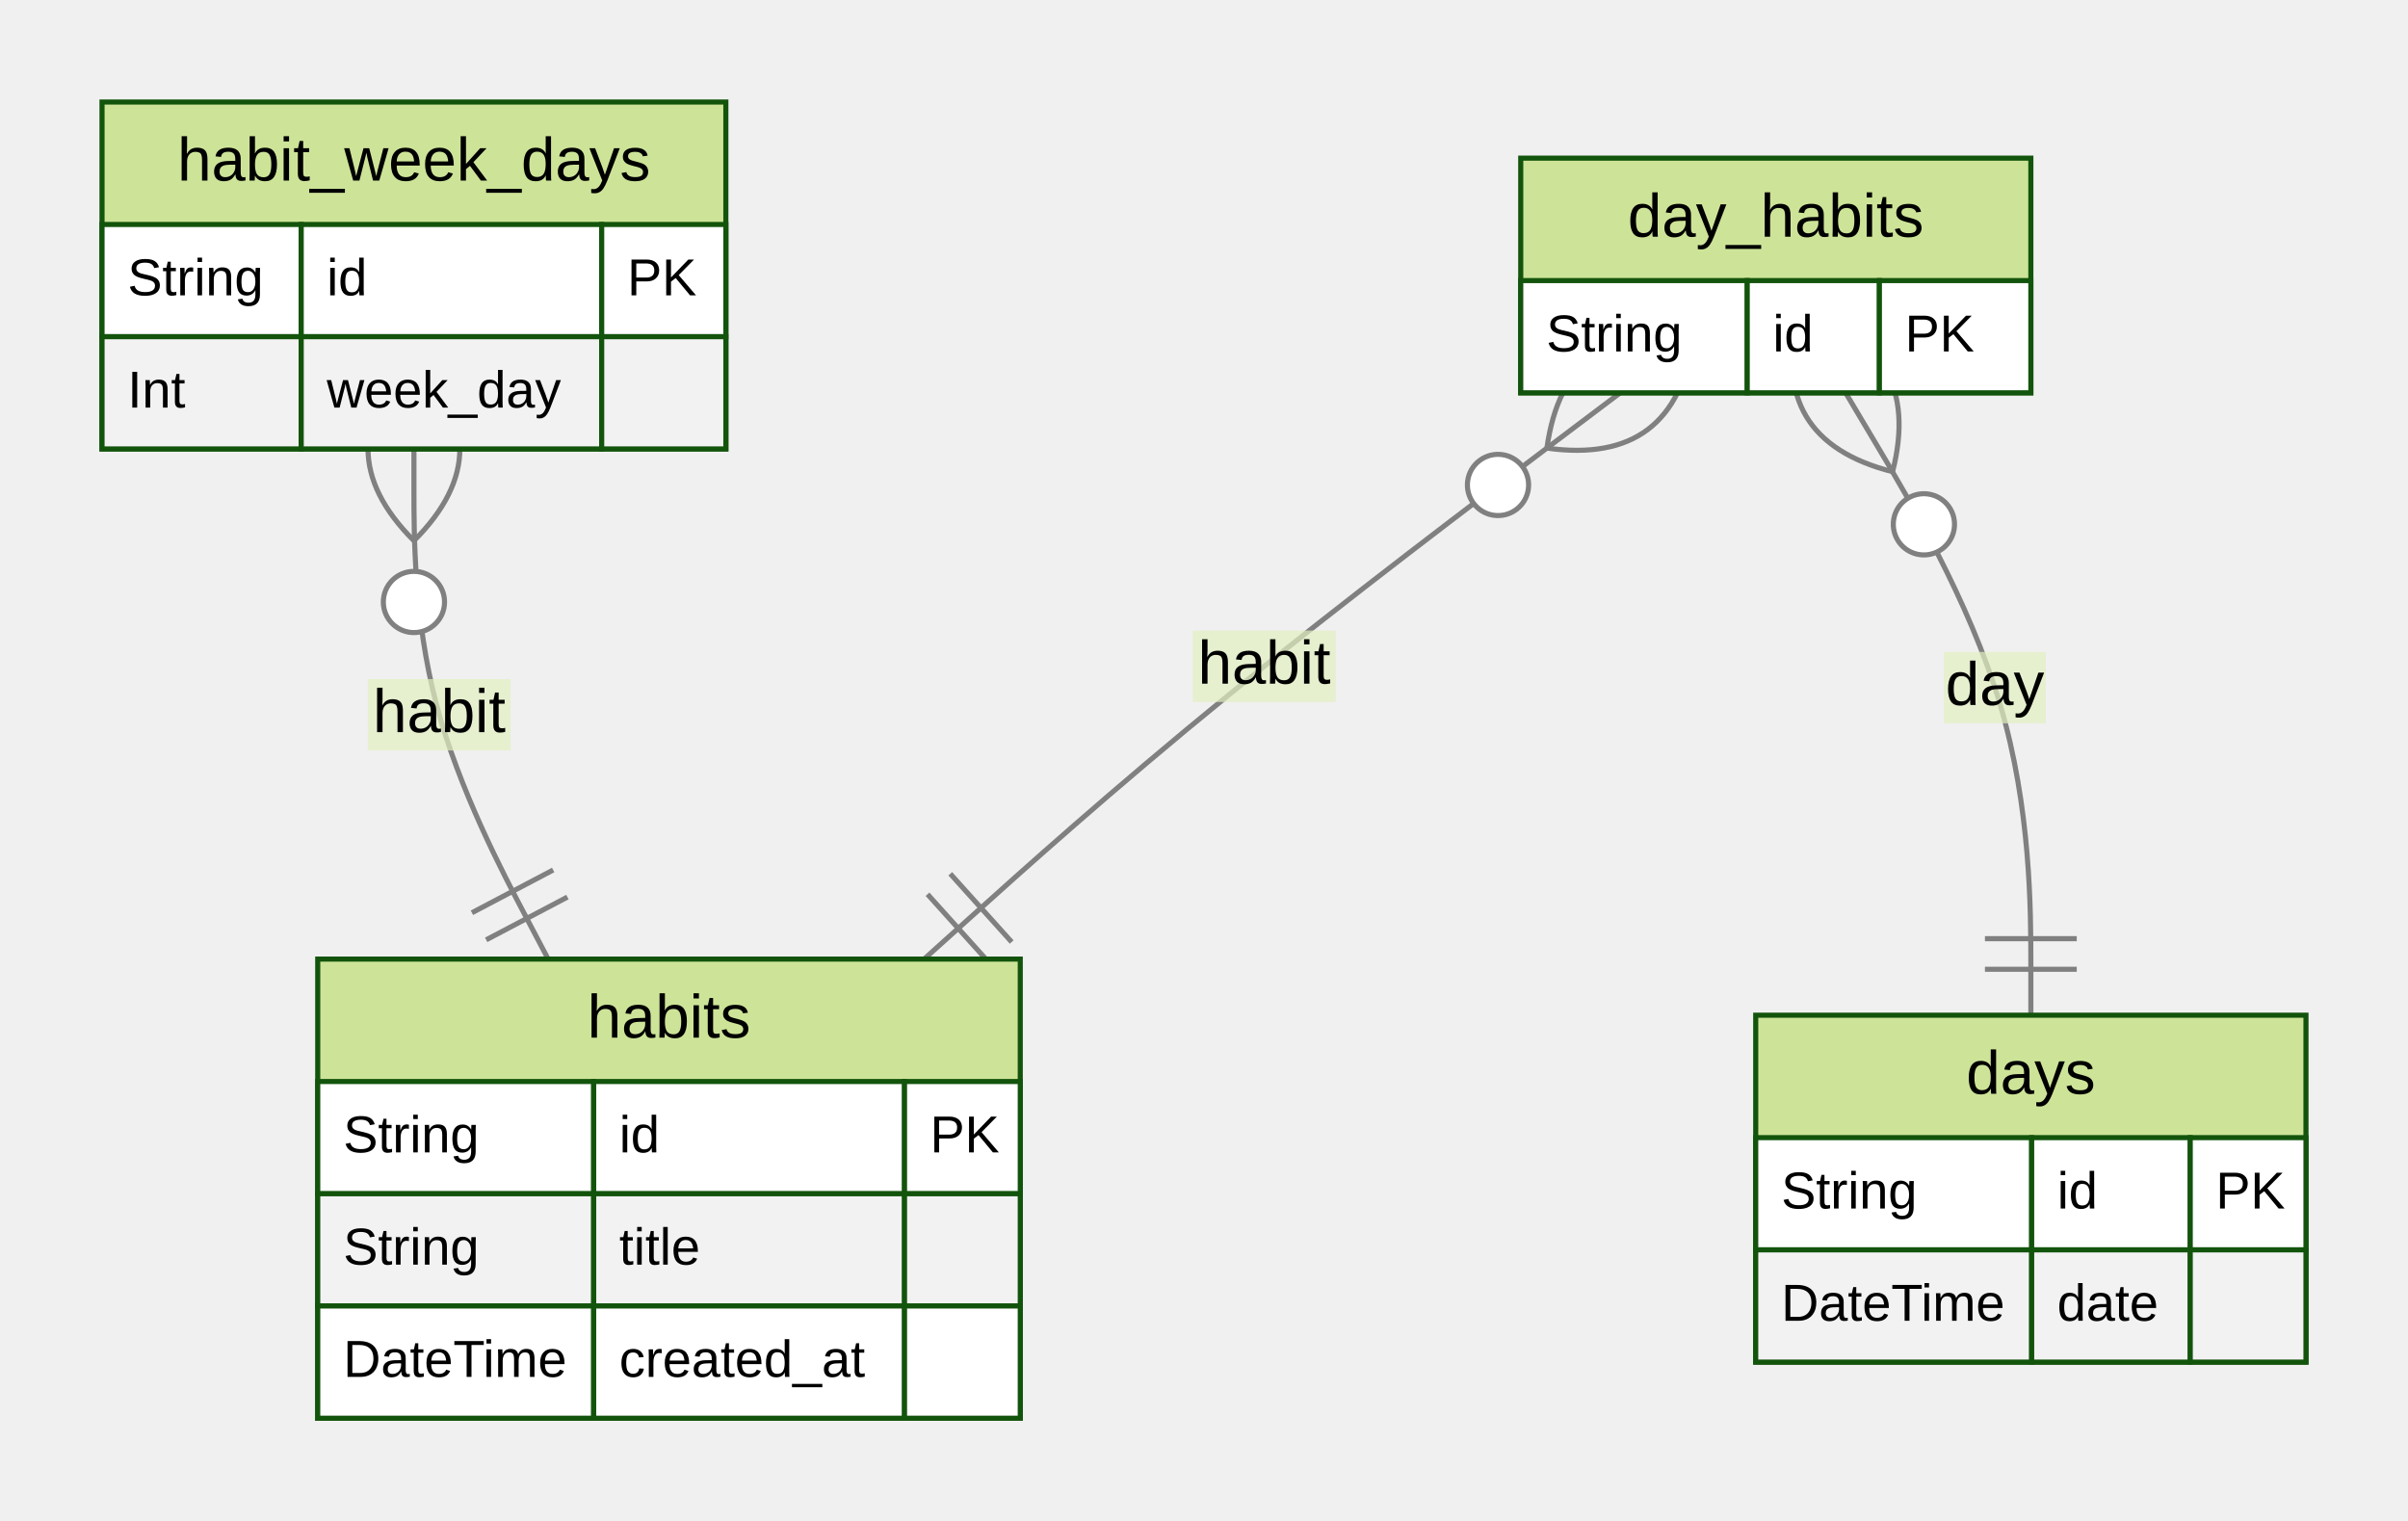
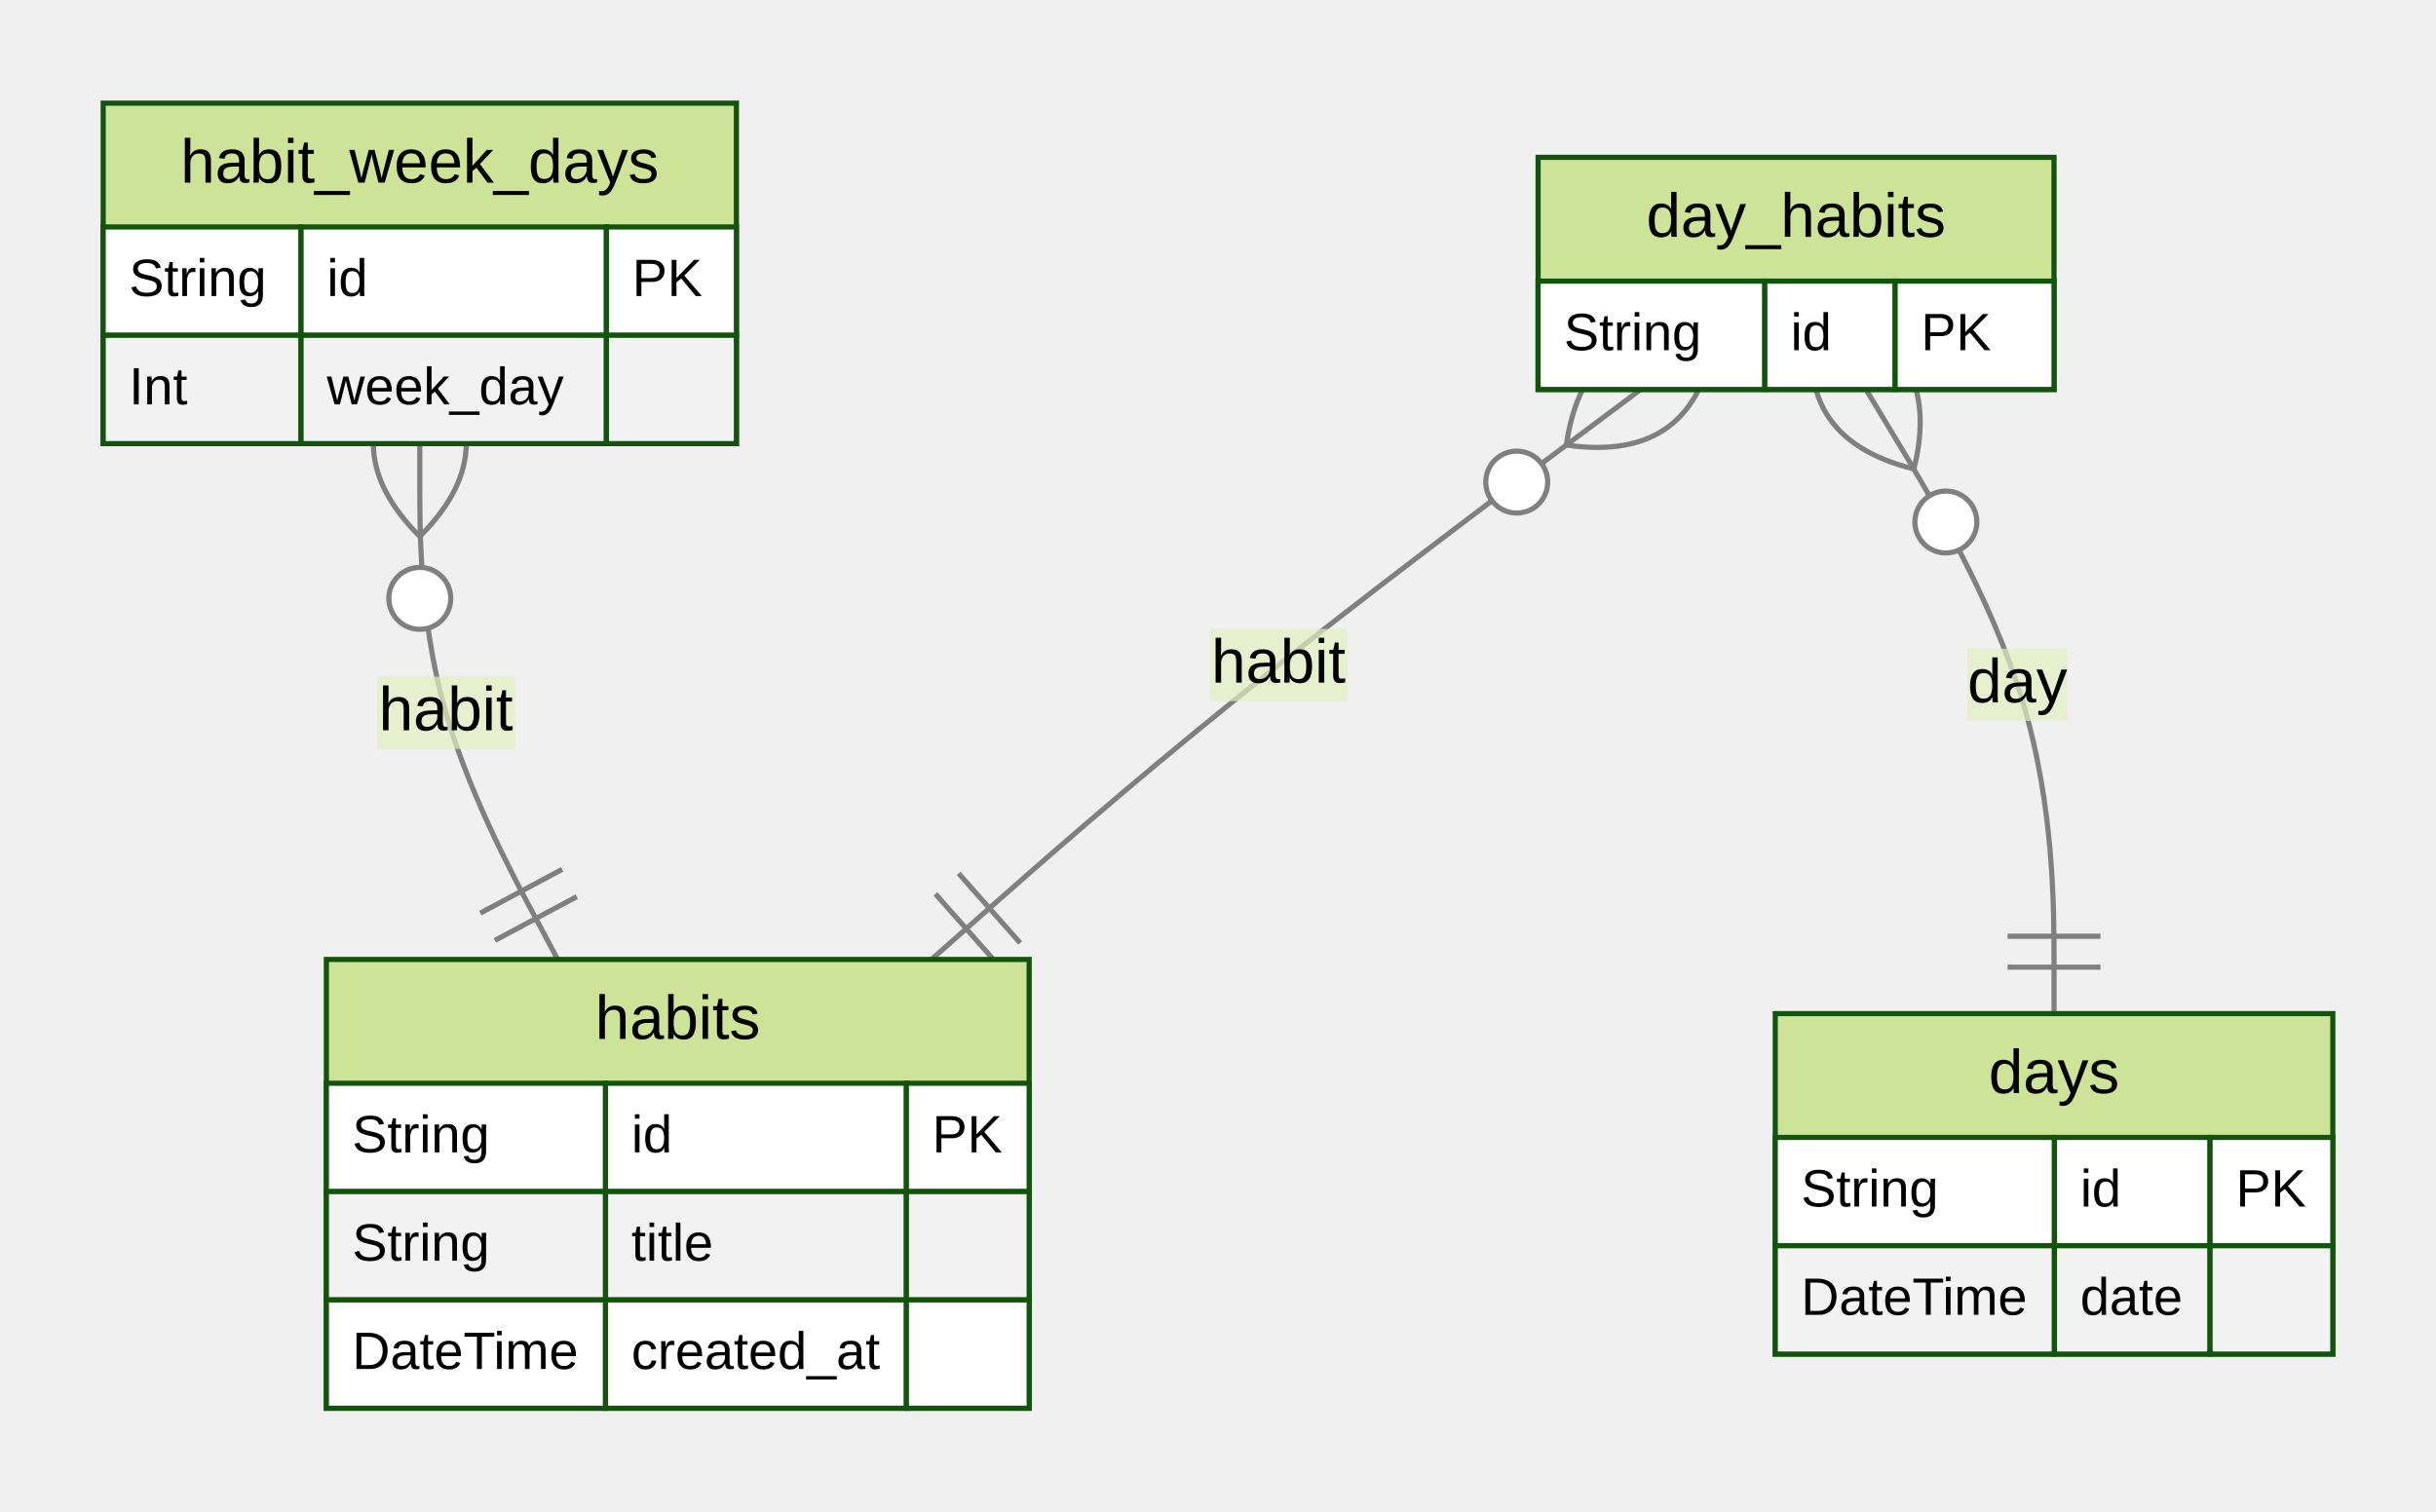
- <svg xmlns="http://www.w3.org/2000/svg" aria-roledescription="er" viewBox="0 0 472.051 298" style="max-width: 472.051px; background-color: white;" width="100%" id="mermaid-0">
+ <svg xmlns="http://www.w3.org/2000/svg" aria-roledescription="er" viewBox="0 0 472.158 293" style="max-width: 472.158px; background-color: white;" width="100%" id="mermaid-0">
  <style>#mermaid-0{font-family:"trebuchet ms",verdana,arial,sans-serif;font-size:16px;fill:#000000;}#mermaid-0 .error-icon{fill:#552222;}#mermaid-0 .error-text{fill:#552222;stroke:#552222;}#mermaid-0 .edge-thickness-normal{stroke-width:2px;}#mermaid-0 .edge-thickness-thick{stroke-width:3.5px;}#mermaid-0 .edge-pattern-solid{stroke-dasharray:0;}#mermaid-0 .edge-pattern-dashed{stroke-dasharray:3;}#mermaid-0 .edge-pattern-dotted{stroke-dasharray:2;}#mermaid-0 .marker{fill:#000000;stroke:#000000;}#mermaid-0 .marker.cross{stroke:#000000;}#mermaid-0 svg{font-family:"trebuchet ms",verdana,arial,sans-serif;font-size:16px;}#mermaid-0 .entityBox{fill:#cde498;stroke:#13540c;}#mermaid-0 .attributeBoxOdd{fill:#ffffff;stroke:#13540c;}#mermaid-0 .attributeBoxEven{fill:#f2f2f2;stroke:#13540c;}#mermaid-0 .relationshipLabelBox{fill:hsl(78.158, 58.462%, 84.51%);opacity:0.7;background-color:hsl(78.158, 58.462%, 84.51%);}#mermaid-0 .relationshipLabelBox rect{opacity:0.5;}#mermaid-0 .relationshipLine{stroke:#000000;}#mermaid-0 .entityTitleText{text-anchor:middle;font-size:18px;fill:#000000;}#mermaid-0 :root{--mermaid-font-family:"trebuchet ms",verdana,arial,sans-serif;}</style>
  <g />
  <defs>
    <marker orient="auto" markerHeight="18" markerWidth="18" refY="9" refX="0" id="ONLY_ONE_START">
      <path d="M9,0 L9,18 M15,0 L15,18" fill="none" stroke="gray" />
    </marker>
  </defs>
  <defs>
    <marker orient="auto" markerHeight="18" markerWidth="18" refY="9" refX="18" id="ONLY_ONE_END">
      <path d="M3,0 L3,18 M9,0 L9,18" fill="none" stroke="gray" />
    </marker>
  </defs>
  <defs>
    <marker orient="auto" markerHeight="18" markerWidth="30" refY="9" refX="0" id="ZERO_OR_ONE_START">
      <circle r="6" cy="9" cx="21" fill="white" stroke="gray" />
      <path d="M9,0 L9,18" fill="none" stroke="gray" />
    </marker>
  </defs>
  <defs>
    <marker orient="auto" markerHeight="18" markerWidth="30" refY="9" refX="30" id="ZERO_OR_ONE_END">
      <circle r="6" cy="9" cx="9" fill="white" stroke="gray" />
      <path d="M21,0 L21,18" fill="none" stroke="gray" />
    </marker>
  </defs>
  <defs>
    <marker orient="auto" markerHeight="36" markerWidth="45" refY="18" refX="18" id="ONE_OR_MORE_START">
      <path d="M0,18 Q 18,0 36,18 Q 18,36 0,18 M42,9 L42,27" fill="none" stroke="gray" />
    </marker>
  </defs>
  <defs>
    <marker orient="auto" markerHeight="36" markerWidth="45" refY="18" refX="27" id="ONE_OR_MORE_END">
      <path d="M3,9 L3,27 M9,18 Q27,0 45,18 Q27,36 9,18" fill="none" stroke="gray" />
    </marker>
  </defs>
  <defs>
    <marker orient="auto" markerHeight="36" markerWidth="57" refY="18" refX="18" id="ZERO_OR_MORE_START">
      <circle r="6" cy="18" cx="48" fill="white" stroke="gray" />
      <path d="M0,18 Q18,0 36,18 Q18,36 0,18" fill="none" stroke="gray" />
    </marker>
  </defs>
  <defs>
    <marker orient="auto" markerHeight="36" markerWidth="57" refY="18" refX="39" id="ZERO_OR_MORE_END">
      <circle r="6" cy="18" cx="9" fill="white" stroke="gray" />
      <path d="M21,18 Q39,0 57,18 Q39,36 21,18" fill="none" stroke="gray" />
    </marker>
  </defs>
-   <path style="stroke: gray; fill: none;" marker-start="url(#ZERO_OR_MORE_START)" marker-end="url(#ONLY_ONE_END)" d="M81.146,88L81.146,96.333C81.146,104.667,81.146,121.333,85.532,138C89.918,154.667,98.69,171.333,103.076,179.667L107.462,188" class="er relationshipLine" />
-   <path style="stroke: gray; fill: none;" marker-start="url(#ZERO_OR_MORE_START)" marker-end="url(#ONLY_ONE_END)" d="M361.807,77L367.859,87.167C373.91,97.333,386.013,117.667,392.065,138C398.116,158.333,398.116,178.667,398.116,188.833L398.116,199" class="er relationshipLine" />
-   <path style="stroke: gray; fill: none;" marker-start="url(#ZERO_OR_MORE_START)" marker-end="url(#ONLY_ONE_END)" d="M317.615,77L304.132,87.167C290.65,97.333,263.685,117.667,240.941,136.167C218.198,154.667,199.676,171.333,190.416,179.667L181.155,188" class="er relationshipLine" />
-   <g transform="translate(62.28748,188 )" id="entity-habits-6241190e-86eb-46e2-a02d-89b8fdd75f14">
-     <rect height="90" width="137.718" y="0" x="0" class="er entityBox" />
-     <text style="dominant-baseline: middle; text-anchor: middle; font-size: 12px;" transform="translate(68.85901,12)" y="0" x="0" id="text-entity-habits-6241190e-86eb-46e2-a02d-89b8fdd75f14" class="er entityLabel">habits</text>
-     <rect height="22" width="54.096" y="24" x="0" class="er attributeBoxOdd" />
-     <text style="dominant-baseline: middle; font-size: 10.2px;" transform="translate(5,35)" y="0" x="0" id="text-entity-habits-6241190e-86eb-46e2-a02d-89b8fdd75f14-attr-1-type" class="er entityLabel">String</text>
-     <rect height="22" width="60.935" y="24" x="54.096" class="er attributeBoxOdd" />
-     <text style="dominant-baseline: middle; font-size: 10.2px;" transform="translate(59.09555,35)" y="0" x="0" id="text-entity-habits-6241190e-86eb-46e2-a02d-89b8fdd75f14-attr-1-name" class="er entityLabel">id</text>
-     <rect height="22" width="22.688" y="24" x="115.03" class="er attributeBoxOdd" />
-     <text style="dominant-baseline: middle; font-size: 10.2px;" transform="translate(120.0303,35)" y="0" x="0" id="text-entity-habits-6241190e-86eb-46e2-a02d-89b8fdd75f14-attr-1-key" class="er entityLabel">PK</text>
-     <rect height="22" width="54.096" y="46" x="0" class="er attributeBoxEven" />
-     <text style="dominant-baseline: middle; font-size: 10.2px;" transform="translate(5,57)" y="0" x="0" id="text-entity-habits-6241190e-86eb-46e2-a02d-89b8fdd75f14-attr-2-type" class="er entityLabel">String</text>
-     <rect height="22" width="60.935" y="46" x="54.096" class="er attributeBoxEven" />
-     <text style="dominant-baseline: middle; font-size: 10.2px;" transform="translate(59.09555,57)" y="0" x="0" id="text-entity-habits-6241190e-86eb-46e2-a02d-89b8fdd75f14-attr-2-name" class="er entityLabel">title</text>
-     <rect height="22" width="22.688" y="46" x="115.03" class="er attributeBoxEven" />
-     <text style="dominant-baseline: middle; font-size: 10.2px;" transform="translate(120.0303,57)" y="0" x="0" id="text-entity-habits-6241190e-86eb-46e2-a02d-89b8fdd75f14-attr-2-key" class="er entityLabel" />
-     <rect height="22" width="54.096" y="68" x="0" class="er attributeBoxOdd" />
-     <text style="dominant-baseline: middle; font-size: 10.2px;" transform="translate(5,79)" y="0" x="0" id="text-entity-habits-6241190e-86eb-46e2-a02d-89b8fdd75f14-attr-3-type" class="er entityLabel">DateTime</text>
-     <rect height="22" width="60.935" y="68" x="54.096" class="er attributeBoxOdd" />
-     <text style="dominant-baseline: middle; font-size: 10.2px;" transform="translate(59.09555,79)" y="0" x="0" id="text-entity-habits-6241190e-86eb-46e2-a02d-89b8fdd75f14-attr-3-name" class="er entityLabel">created_at</text>
-     <rect height="22" width="22.688" y="68" x="115.03" class="er attributeBoxOdd" />
-     <text style="dominant-baseline: middle; font-size: 10.2px;" transform="translate(120.0303,79)" y="0" x="0" id="text-entity-habits-6241190e-86eb-46e2-a02d-89b8fdd75f14-attr-3-key" class="er entityLabel" />
+   <path style="stroke: gray; fill: none;" marker-start="url(#ZERO_OR_MORE_START)" marker-end="url(#ONLY_ONE_END)" d="M81.367,86L81.367,94.333C81.367,102.667,81.367,119.333,85.824,136C90.28,152.667,99.192,169.333,103.649,177.667L108.105,186" class="er relationshipLine" />
+   <path style="stroke: gray; fill: none;" marker-start="url(#ZERO_OR_MORE_START)" marker-end="url(#ONLY_ONE_END)" d="M361.677,75.5L367.752,85.583C373.826,95.667,385.975,115.833,392.049,136C398.123,156.167,398.123,176.333,398.123,186.417L398.123,196.5" class="er relationshipLine" />
+   <path style="stroke: gray; fill: none;" marker-start="url(#ZERO_OR_MORE_START)" marker-end="url(#ONLY_ONE_END)" d="M318.013,75.5L304.519,85.583C291.026,95.667,264.038,115.833,241.125,134.25C218.212,152.667,199.374,169.333,189.955,177.667L180.535,186" class="er relationshipLine" />
+   <g transform="translate(63.25739,186 )" id="entity-habits-0f02b962-902c-4580-8546-80a32e141a7e">
+     <rect height="87" width="136.22" y="0" x="0" class="er entityBox" />
+     <text style="dominant-baseline: middle; text-anchor: middle; font-size: 12px;" transform="translate(68.1098,12)" y="0" x="0" id="text-entity-habits-0f02b962-902c-4580-8546-80a32e141a7e" class="er entityLabel">habits</text>
+     <rect height="21" width="54.113" y="24" x="0" class="er attributeBoxOdd" />
+     <text style="dominant-baseline: middle; font-size: 10.2px;" transform="translate(5,34.5)" y="0" x="0" id="text-entity-habits-0f02b962-902c-4580-8546-80a32e141a7e-attr-1-type" class="er entityLabel">String</text>
+     <rect height="21" width="58.311" y="24" x="54.113" class="er attributeBoxOdd" />
+     <text style="dominant-baseline: middle; font-size: 10.2px;" transform="translate(59.11313,34.5)" y="0" x="0" id="text-entity-habits-0f02b962-902c-4580-8546-80a32e141a7e-attr-1-name" class="er entityLabel">id</text>
+     <rect height="21" width="23.795" y="24" x="112.425" class="er attributeBoxOdd" />
+     <text style="dominant-baseline: middle; font-size: 10.2px;" transform="translate(117.4246,34.5)" y="0" x="0" id="text-entity-habits-0f02b962-902c-4580-8546-80a32e141a7e-attr-1-key" class="er entityLabel">PK</text>
+     <rect height="21" width="54.113" y="45" x="0" class="er attributeBoxEven" />
+     <text style="dominant-baseline: middle; font-size: 10.2px;" transform="translate(5,55.5)" y="0" x="0" id="text-entity-habits-0f02b962-902c-4580-8546-80a32e141a7e-attr-2-type" class="er entityLabel">String</text>
+     <rect height="21" width="58.311" y="45" x="54.113" class="er attributeBoxEven" />
+     <text style="dominant-baseline: middle; font-size: 10.2px;" transform="translate(59.11313,55.5)" y="0" x="0" id="text-entity-habits-0f02b962-902c-4580-8546-80a32e141a7e-attr-2-name" class="er entityLabel">title</text>
+     <rect height="21" width="23.795" y="45" x="112.425" class="er attributeBoxEven" />
+     <text style="dominant-baseline: middle; font-size: 10.2px;" transform="translate(117.4246,55.5)" y="0" x="0" id="text-entity-habits-0f02b962-902c-4580-8546-80a32e141a7e-attr-2-key" class="er entityLabel" />
+     <rect height="21" width="54.113" y="66" x="0" class="er attributeBoxOdd" />
+     <text style="dominant-baseline: middle; font-size: 10.2px;" transform="translate(5,76.5)" y="0" x="0" id="text-entity-habits-0f02b962-902c-4580-8546-80a32e141a7e-attr-3-type" class="er entityLabel">DateTime</text>
+     <rect height="21" width="58.311" y="66" x="54.113" class="er attributeBoxOdd" />
+     <text style="dominant-baseline: middle; font-size: 10.2px;" transform="translate(59.11313,76.5)" y="0" x="0" id="text-entity-habits-0f02b962-902c-4580-8546-80a32e141a7e-attr-3-name" class="er entityLabel">created_at</text>
+     <rect height="21" width="23.795" y="66" x="112.425" class="er attributeBoxOdd" />
+     <text style="dominant-baseline: middle; font-size: 10.2px;" transform="translate(117.4246,76.5)" y="0" x="0" id="text-entity-habits-0f02b962-902c-4580-8546-80a32e141a7e-attr-3-key" class="er entityLabel" />
  </g>
-   <g transform="translate(20,20 )" id="entity-habitweekdays-b4bdc82f-f956-4820-954f-0110fb4c4e43">
-     <rect height="68" width="122.293" y="0" x="0" class="er entityBox" />
-     <text style="dominant-baseline: middle; text-anchor: middle; font-size: 12px;" transform="translate(61.14648,12)" y="0" x="0" id="text-entity-habitweekdays-b4bdc82f-f956-4820-954f-0110fb4c4e43" class="er entityLabel">habit_week_days</text>
-     <rect height="22" width="39.048" y="24" x="0" class="er attributeBoxOdd" />
-     <text style="dominant-baseline: middle; font-size: 10.2px;" transform="translate(5,35)" y="0" x="0" id="text-entity-habitweekdays-b4bdc82f-f956-4820-954f-0110fb4c4e43-attr-1-type" class="er entityLabel">String</text>
-     <rect height="22" width="58.904" y="24" x="39.048" class="er attributeBoxOdd" />
-     <text style="dominant-baseline: middle; font-size: 10.2px;" transform="translate(44.04844,35)" y="0" x="0" id="text-entity-habitweekdays-b4bdc82f-f956-4820-954f-0110fb4c4e43-attr-1-name" class="er entityLabel">id</text>
-     <rect height="22" width="24.34" y="24" x="97.953" class="er attributeBoxOdd" />
-     <text style="dominant-baseline: middle; font-size: 10.2px;" transform="translate(102.9529,35)" y="0" x="0" id="text-entity-habitweekdays-b4bdc82f-f956-4820-954f-0110fb4c4e43-attr-1-key" class="er entityLabel">PK</text>
-     <rect height="22" width="39.048" y="46" x="0" class="er attributeBoxEven" />
-     <text style="dominant-baseline: middle; font-size: 10.2px;" transform="translate(5,57)" y="0" x="0" id="text-entity-habitweekdays-b4bdc82f-f956-4820-954f-0110fb4c4e43-attr-2-type" class="er entityLabel">Int</text>
-     <rect height="22" width="58.904" y="46" x="39.048" class="er attributeBoxEven" />
-     <text style="dominant-baseline: middle; font-size: 10.2px;" transform="translate(44.04844,57)" y="0" x="0" id="text-entity-habitweekdays-b4bdc82f-f956-4820-954f-0110fb4c4e43-attr-2-name" class="er entityLabel">week_day</text>
-     <rect height="22" width="24.34" y="46" x="97.953" class="er attributeBoxEven" />
-     <text style="dominant-baseline: middle; font-size: 10.2px;" transform="translate(102.9529,57)" y="0" x="0" id="text-entity-habitweekdays-b4bdc82f-f956-4820-954f-0110fb4c4e43-attr-2-key" class="er entityLabel" />
+   <g transform="translate(20,20 )" id="entity-habitweekdays-a7a263a2-2e6f-453f-a5bf-f32d3e968583">
+     <rect height="66" width="122.734" y="0" x="0" class="er entityBox" />
+     <text style="dominant-baseline: middle; text-anchor: middle; font-size: 12px;" transform="translate(61.36719,12)" y="0" x="0" id="text-entity-habitweekdays-a7a263a2-2e6f-453f-a5bf-f32d3e968583" class="er entityLabel">habit_week_days</text>
+     <rect height="21" width="38.351" y="24" x="0" class="er attributeBoxOdd" />
+     <text style="dominant-baseline: middle; font-size: 10.2px;" transform="translate(5,34.5)" y="0" x="0" id="text-entity-habitweekdays-a7a263a2-2e6f-453f-a5bf-f32d3e968583-attr-1-type" class="er entityLabel">String</text>
+     <rect height="21" width="59.184" y="24" x="38.351" class="er attributeBoxOdd" />
+     <text style="dominant-baseline: middle; font-size: 10.2px;" transform="translate(43.35122,34.5)" y="0" x="0" id="text-entity-habitweekdays-a7a263a2-2e6f-453f-a5bf-f32d3e968583-attr-1-name" class="er entityLabel">id</text>
+     <rect height="21" width="25.199" y="24" x="97.535" class="er attributeBoxOdd" />
+     <text style="dominant-baseline: middle; font-size: 10.2px;" transform="translate(102.5352,34.5)" y="0" x="0" id="text-entity-habitweekdays-a7a263a2-2e6f-453f-a5bf-f32d3e968583-attr-1-key" class="er entityLabel">PK</text>
+     <rect height="21" width="38.351" y="45" x="0" class="er attributeBoxEven" />
+     <text style="dominant-baseline: middle; font-size: 10.2px;" transform="translate(5,55.5)" y="0" x="0" id="text-entity-habitweekdays-a7a263a2-2e6f-453f-a5bf-f32d3e968583-attr-2-type" class="er entityLabel">Int</text>
+     <rect height="21" width="59.184" y="45" x="38.351" class="er attributeBoxEven" />
+     <text style="dominant-baseline: middle; font-size: 10.2px;" transform="translate(43.35122,55.5)" y="0" x="0" id="text-entity-habitweekdays-a7a263a2-2e6f-453f-a5bf-f32d3e968583-attr-2-name" class="er entityLabel">week_day</text>
+     <rect height="21" width="25.199" y="45" x="97.535" class="er attributeBoxEven" />
+     <text style="dominant-baseline: middle; font-size: 10.2px;" transform="translate(102.5352,55.5)" y="0" x="0" id="text-entity-habitweekdays-a7a263a2-2e6f-453f-a5bf-f32d3e968583-attr-2-key" class="er entityLabel" />
  </g>
-   <g transform="translate(344.182,199 )" id="entity-days-f3ef2af2-b424-408d-a7ea-6bf3e53e6660">
-     <rect height="68" width="107.869" y="0" x="0" class="er entityBox" />
-     <text style="dominant-baseline: middle; text-anchor: middle; font-size: 12px;" transform="translate(53.93452,12)" y="0" x="0" id="text-entity-days-f3ef2af2-b424-408d-a7ea-6bf3e53e6660" class="er entityLabel">days</text>
-     <rect height="22" width="54.096" y="24" x="0" class="er attributeBoxOdd" />
-     <text style="dominant-baseline: middle; font-size: 10.2px;" transform="translate(5,35)" y="0" x="0" id="text-entity-days-f3ef2af2-b424-408d-a7ea-6bf3e53e6660-attr-1-type" class="er entityLabel">String</text>
-     <rect height="22" width="31.086" y="24" x="54.096" class="er attributeBoxOdd" />
-     <text style="dominant-baseline: middle; font-size: 10.2px;" transform="translate(59.09555,35)" y="0" x="0" id="text-entity-days-f3ef2af2-b424-408d-a7ea-6bf3e53e6660-attr-1-name" class="er entityLabel">id</text>
-     <rect height="22" width="22.688" y="24" x="85.181" class="er attributeBoxOdd" />
-     <text style="dominant-baseline: middle; font-size: 10.2px;" transform="translate(90.18137,35)" y="0" x="0" id="text-entity-days-f3ef2af2-b424-408d-a7ea-6bf3e53e6660-attr-1-key" class="er entityLabel">PK</text>
-     <rect height="22" width="54.096" y="46" x="0" class="er attributeBoxEven" />
-     <text style="dominant-baseline: middle; font-size: 10.2px;" transform="translate(5,57)" y="0" x="0" id="text-entity-days-f3ef2af2-b424-408d-a7ea-6bf3e53e6660-attr-2-type" class="er entityLabel">DateTime</text>
-     <rect height="22" width="31.086" y="46" x="54.096" class="er attributeBoxEven" />
-     <text style="dominant-baseline: middle; font-size: 10.2px;" transform="translate(59.09555,57)" y="0" x="0" id="text-entity-days-f3ef2af2-b424-408d-a7ea-6bf3e53e6660-attr-2-name" class="er entityLabel">date</text>
-     <rect height="22" width="22.688" y="46" x="85.181" class="er attributeBoxEven" />
-     <text style="dominant-baseline: middle; font-size: 10.2px;" transform="translate(90.18137,57)" y="0" x="0" id="text-entity-days-f3ef2af2-b424-408d-a7ea-6bf3e53e6660-attr-2-key" class="er entityLabel" />
+   <g transform="translate(344.0882,196.5 )" id="entity-days-10660213-0df6-4177-b7ec-2fdf5de6fb0c">
+     <rect height="66" width="108.07" y="0" x="0" class="er entityBox" />
+     <text style="dominant-baseline: middle; text-anchor: middle; font-size: 12px;" transform="translate(54.03506,12)" y="0" x="0" id="text-entity-days-10660213-0df6-4177-b7ec-2fdf5de6fb0c" class="er entityLabel">days</text>
+     <rect height="21" width="54.113" y="24" x="0" class="er attributeBoxOdd" />
+     <text style="dominant-baseline: middle; font-size: 10.2px;" transform="translate(5,34.5)" y="0" x="0" id="text-entity-days-10660213-0df6-4177-b7ec-2fdf5de6fb0c-attr-1-type" class="er entityLabel">String</text>
+     <rect height="21" width="30.162" y="24" x="54.113" class="er attributeBoxOdd" />
+     <text style="dominant-baseline: middle; font-size: 10.2px;" transform="translate(59.11313,34.5)" y="0" x="0" id="text-entity-days-10660213-0df6-4177-b7ec-2fdf5de6fb0c-attr-1-name" class="er entityLabel">id</text>
+     <rect height="21" width="23.795" y="24" x="84.275" class="er attributeBoxOdd" />
+     <text style="dominant-baseline: middle; font-size: 10.2px;" transform="translate(89.27515,34.5)" y="0" x="0" id="text-entity-days-10660213-0df6-4177-b7ec-2fdf5de6fb0c-attr-1-key" class="er entityLabel">PK</text>
+     <rect height="21" width="54.113" y="45" x="0" class="er attributeBoxEven" />
+     <text style="dominant-baseline: middle; font-size: 10.2px;" transform="translate(5,55.5)" y="0" x="0" id="text-entity-days-10660213-0df6-4177-b7ec-2fdf5de6fb0c-attr-2-type" class="er entityLabel">DateTime</text>
+     <rect height="21" width="30.162" y="45" x="54.113" class="er attributeBoxEven" />
+     <text style="dominant-baseline: middle; font-size: 10.2px;" transform="translate(59.11313,55.5)" y="0" x="0" id="text-entity-days-10660213-0df6-4177-b7ec-2fdf5de6fb0c-attr-2-name" class="er entityLabel">date</text>
+     <rect height="21" width="23.795" y="45" x="84.275" class="er attributeBoxEven" />
+     <text style="dominant-baseline: middle; font-size: 10.2px;" transform="translate(89.27515,55.5)" y="0" x="0" id="text-entity-days-10660213-0df6-4177-b7ec-2fdf5de6fb0c-attr-2-key" class="er entityLabel" />
  </g>
-   <g transform="translate(298.1165,31 )" id="entity-dayhabits-11f814b0-3c07-455c-89d5-19966fda74b5">
-     <rect height="46" width="100" y="0" x="0" class="er entityBox" />
-     <text style="dominant-baseline: middle; text-anchor: middle; font-size: 12px;" transform="translate(50,12)" y="0" x="0" id="text-entity-dayhabits-11f814b0-3c07-455c-89d5-19966fda74b5" class="er entityLabel">day_habits</text>
-     <rect height="22" width="44.399" y="24" x="0" class="er attributeBoxOdd" />
-     <text style="dominant-baseline: middle; font-size: 10.2px;" transform="translate(5,35)" y="0" x="0" id="text-entity-dayhabits-11f814b0-3c07-455c-89d5-19966fda74b5-attr-1-type" class="er entityLabel">String</text>
-     <rect height="22" width="25.911" y="24" x="44.399" class="er attributeBoxOdd" />
-     <text style="dominant-baseline: middle; font-size: 10.2px;" transform="translate(49.39862,35)" y="0" x="0" id="text-entity-dayhabits-11f814b0-3c07-455c-89d5-19966fda74b5-attr-1-name" class="er entityLabel">id</text>
-     <rect height="22" width="29.69" y="24" x="70.31" class="er attributeBoxOdd" />
-     <text style="dominant-baseline: middle; font-size: 10.2px;" transform="translate(75.30976,35)" y="0" x="0" id="text-entity-dayhabits-11f814b0-3c07-455c-89d5-19966fda74b5-attr-1-key" class="er entityLabel">PK</text>
+   <g transform="translate(298.1232,30.5 )" id="entity-dayhabits-36a887c8-976d-475e-8be8-1228266e95e7">
+     <rect height="45" width="100" y="0" x="0" class="er entityBox" />
+     <text style="dominant-baseline: middle; text-anchor: middle; font-size: 12px;" transform="translate(50,12)" y="0" x="0" id="text-entity-dayhabits-36a887c8-976d-475e-8be8-1228266e95e7" class="er entityLabel">day_habits</text>
+     <rect height="21" width="43.945" y="24" x="0" class="er attributeBoxOdd" />
+     <text style="dominant-baseline: middle; font-size: 10.2px;" transform="translate(5,34.5)" y="0" x="0" id="text-entity-dayhabits-36a887c8-976d-475e-8be8-1228266e95e7-attr-1-type" class="er entityLabel">String</text>
+     <rect height="21" width="25.262" y="24" x="43.945" class="er attributeBoxOdd" />
+     <text style="dominant-baseline: middle; font-size: 10.2px;" transform="translate(48.94526,34.5)" y="0" x="0" id="text-entity-dayhabits-36a887c8-976d-475e-8be8-1228266e95e7-attr-1-name" class="er entityLabel">id</text>
+     <rect height="21" width="30.793" y="24" x="69.207" class="er attributeBoxOdd" />
+     <text style="dominant-baseline: middle; font-size: 10.2px;" transform="translate(74.20681,34.5)" y="0" x="0" id="text-entity-dayhabits-36a887c8-976d-475e-8be8-1228266e95e7-attr-1-key" class="er entityLabel">PK</text>
  </g>
-   <rect height="14" width="27.969" y="133.109" x="72.126" class="er relationshipLabelBox" />
-   <text style="text-anchor: middle; dominant-baseline: middle; font-size: 12px;" y="140.109" x="86.11" id="rel1" class="er relationshipLabel">habit</text>
-   <rect height="14" width="19.99" y="127.788" x="381.065" class="er relationshipLabelBox" />
-   <text style="text-anchor: middle; dominant-baseline: middle; font-size: 12px;" y="134.788" x="391.06" id="rel2" class="er relationshipLabel">day</text>
-   <rect height="14" width="27.969" y="123.605" x="233.851" class="er relationshipLabelBox" />
-   <text style="text-anchor: middle; dominant-baseline: middle; font-size: 12px;" y="130.605" x="247.836" id="rel3" class="er relationshipLabel">habit</text>
+   <rect height="14" width="26.688" y="131.171" x="73.085" class="er relationshipLabelBox" />
+   <text style="text-anchor: middle; dominant-baseline: middle; font-size: 12px;" y="138.171" x="86.429" id="rel1" class="er relationshipLabel">habit</text>
+   <rect height="14" width="19.359" y="125.746" x="381.338" class="er relationshipLabelBox" />
+   <text style="text-anchor: middle; dominant-baseline: middle; font-size: 12px;" y="132.746" x="391.017" id="rel2" class="er relationshipLabel">day</text>
+   <rect height="14" width="26.688" y="121.925" x="234.457" class="er relationshipLabelBox" />
+   <text style="text-anchor: middle; dominant-baseline: middle; font-size: 12px;" y="128.925" x="247.801" id="rel3" class="er relationshipLabel">habit</text>
</svg>
